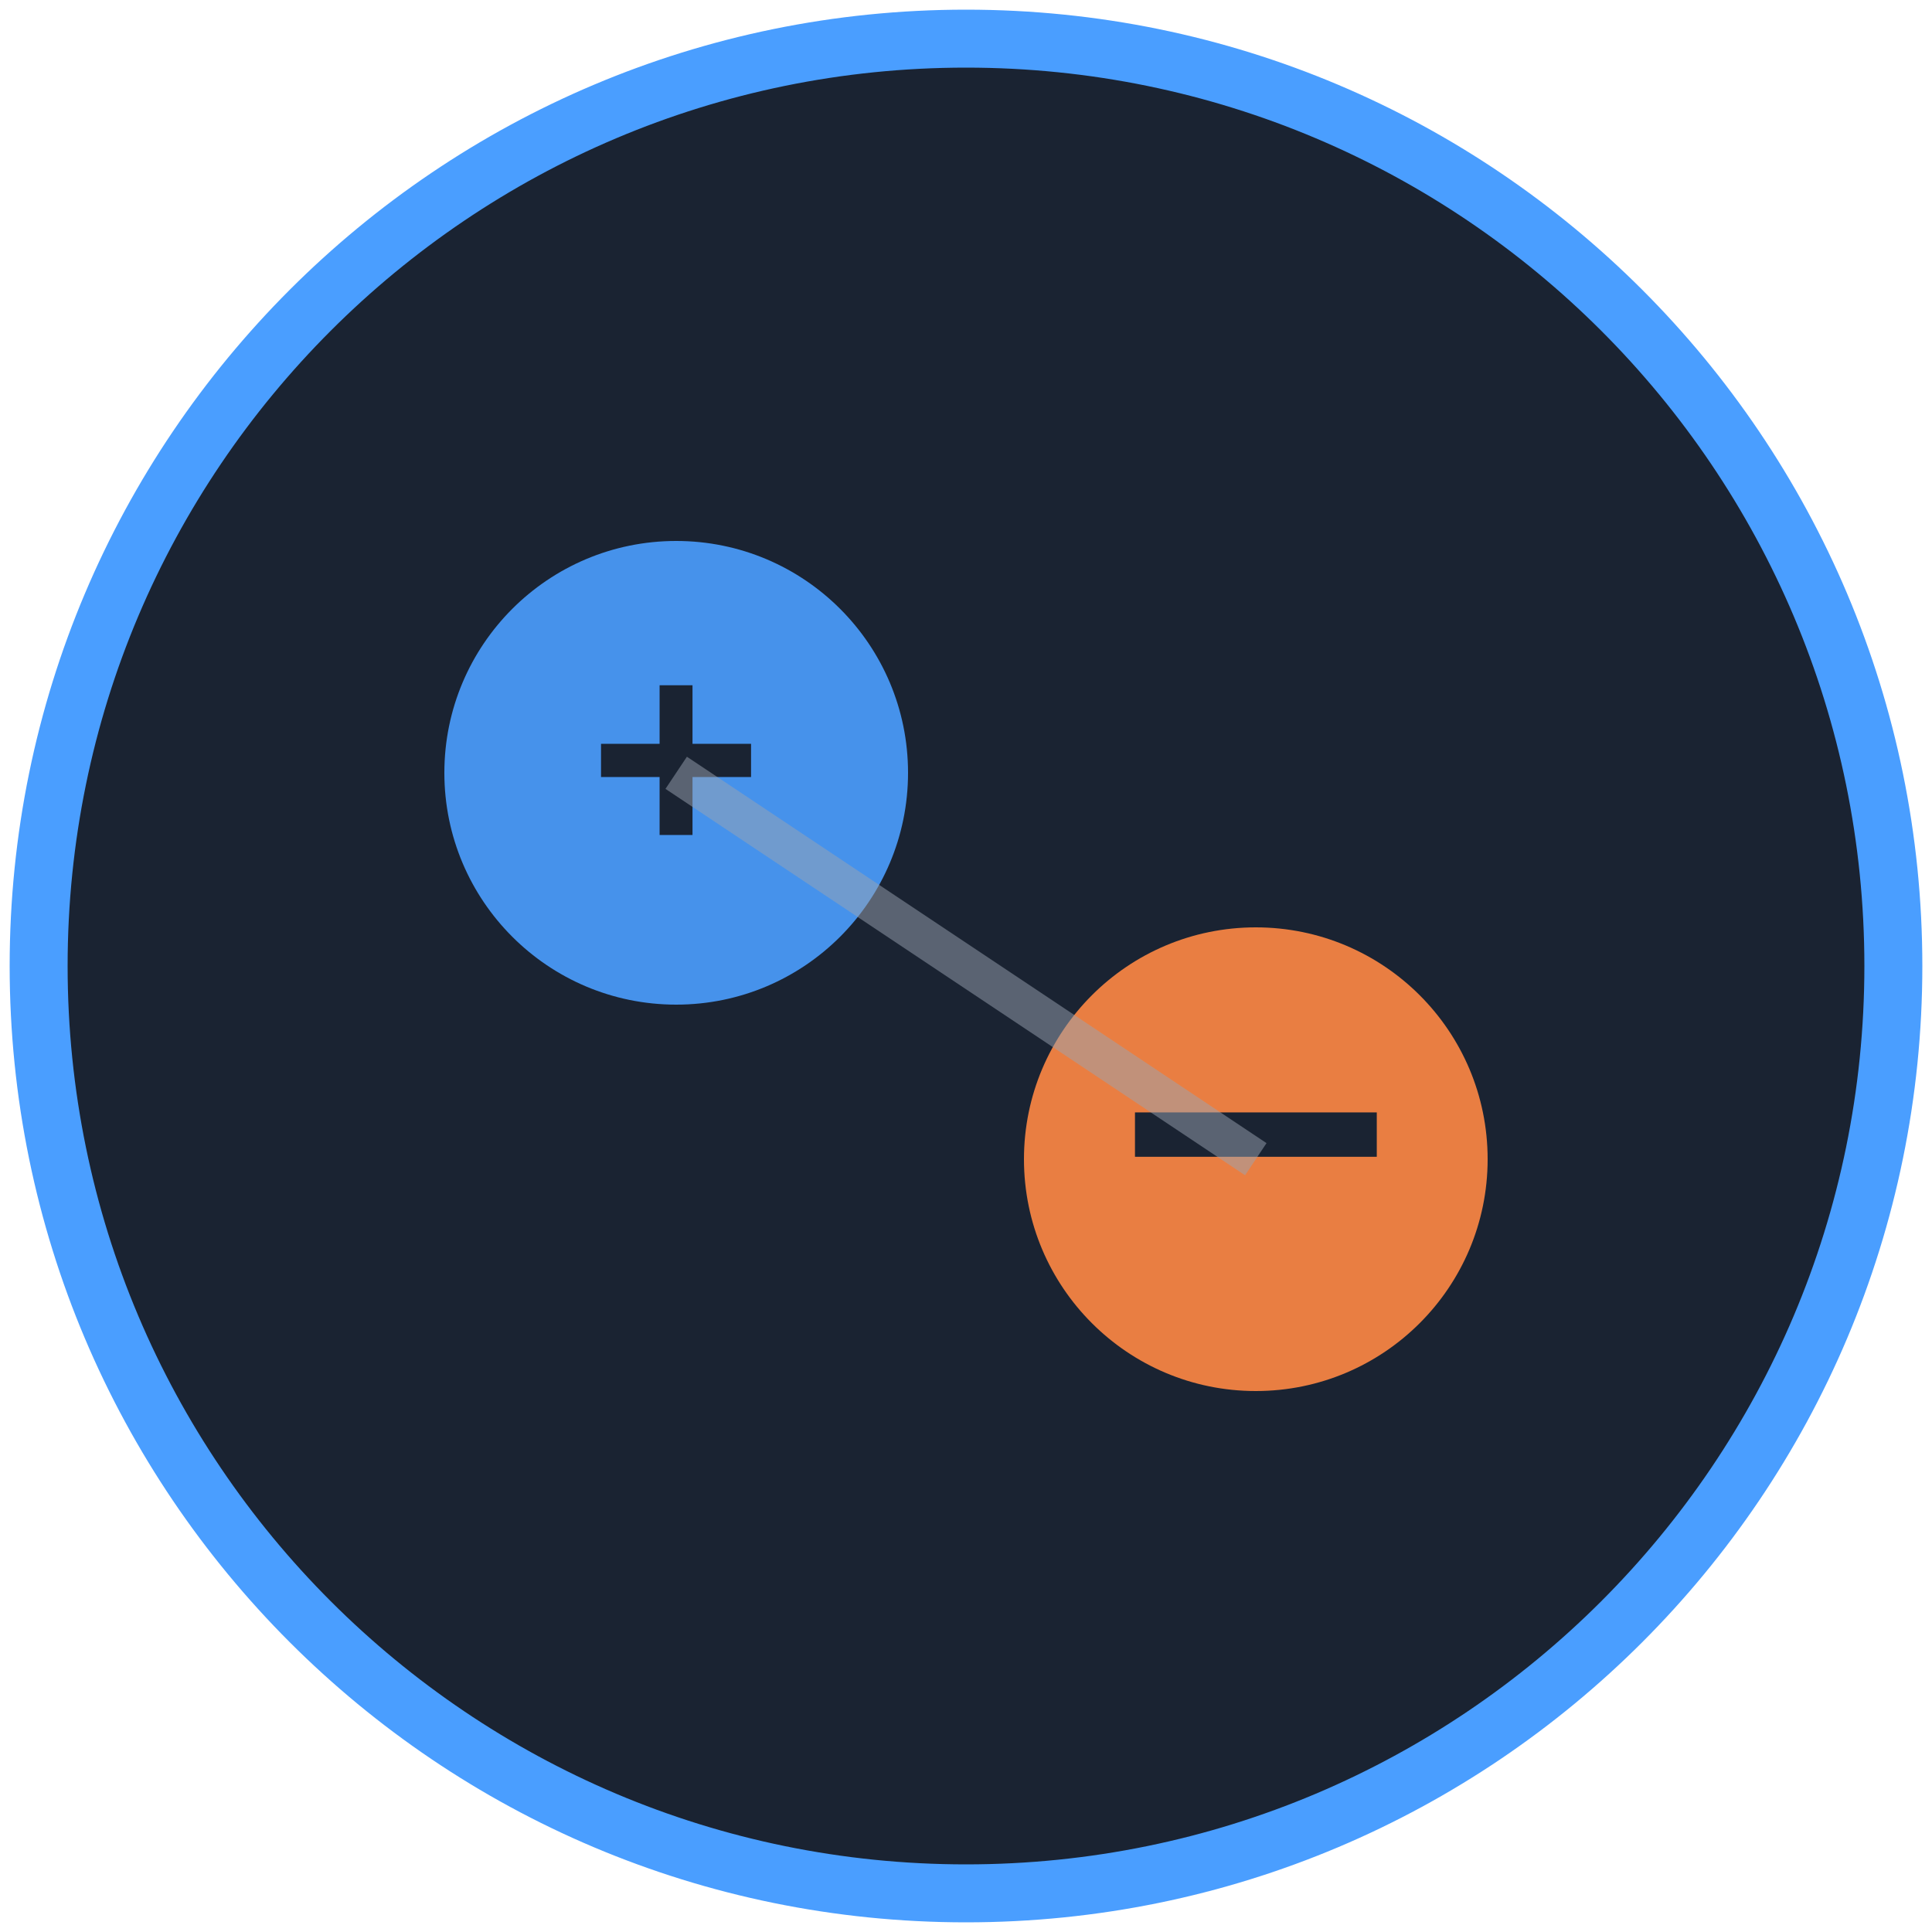
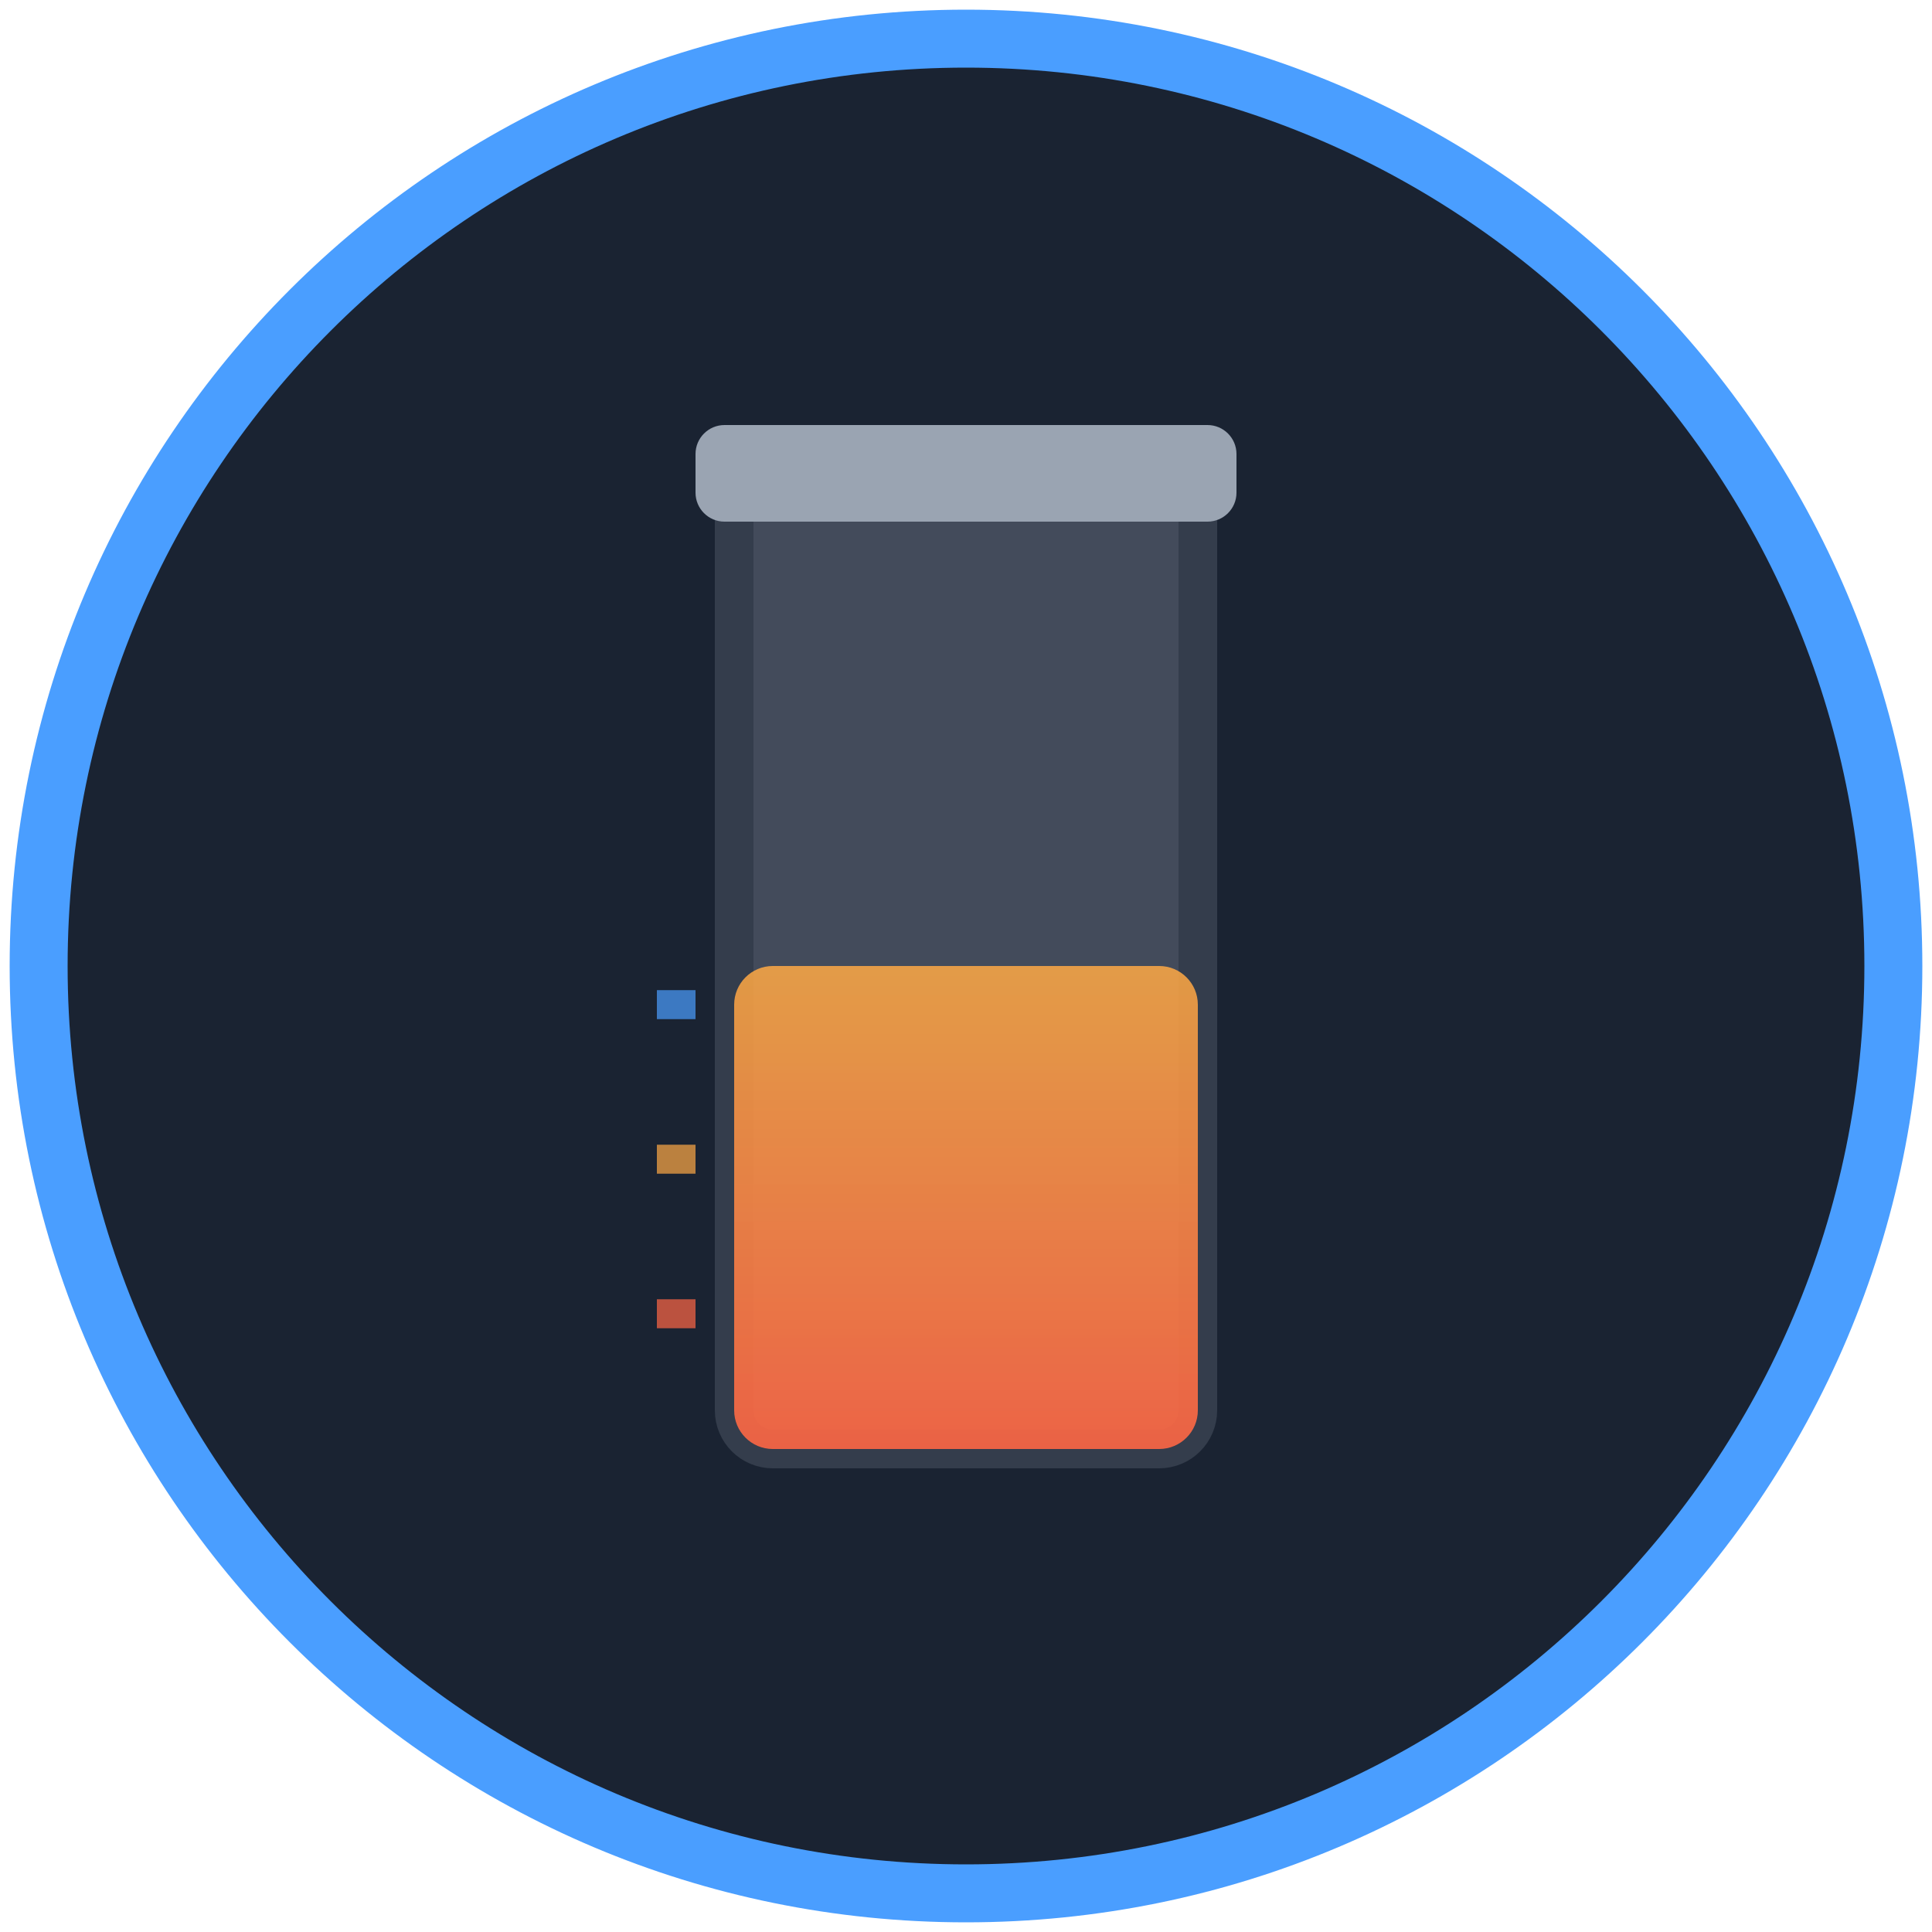
<svg xmlns="http://www.w3.org/2000/svg" viewBox="0 0 100 100">
  <circle cx="50" cy="50" r="48" fill="#1a2332" stroke="#4a9eff" stroke-width="3" />
-   <circle cx="35" cy="40" r="12" fill="#4a9eff" opacity="0.9" />
-   <text x="35" y="45" fill="#1a2332" font-family="system-ui, sans-serif" font-size="16" font-weight="bold" text-anchor="middle">+</text>
-   <circle cx="65" cy="60" r="12" fill="#ff8844" opacity="0.9" />
-   <text x="65" y="65" fill="#1a2332" font-family="system-ui, sans-serif" font-size="20" font-weight="bold" text-anchor="middle">−</text>
-   <line x1="35" y1="40" x2="65" y2="60" stroke="#9aa4b2" stroke-width="2" opacity="0.5" />
+   <rect x="38" y="25" width="24" height="50" rx="2" fill="#e8e9ff" opacity="0.2" stroke="#9aa4b2" stroke-width="2" />
+   <defs>
+     <linearGradient id="sampleGrad" x1="0%" y1="0%" x2="0%" y2="100%">
+       <stop offset="0%" style="stop-color:#ffaa44;stop-opacity:0.85" />
+       <stop offset="100%" style="stop-color:#ff6644;stop-opacity:0.9" />
+     </linearGradient>
+   </defs>
+   <rect x="38" y="50" width="24" height="25" rx="2" fill="url(#sampleGrad)" />
+   <rect x="36" y="22" width="28" height="5" rx="1.5" fill="#9aa4b2" />
+   <line x1="34" y1="52" x2="36" y2="52" stroke="#4a9eff" stroke-width="1.5" opacity="0.7" />
+   <line x1="34" y1="60" x2="36" y2="60" stroke="#ffaa44" stroke-width="1.5" opacity="0.7" />
+   <line x1="34" y1="68" x2="36" y2="68" stroke="#ff6644" stroke-width="1.5" opacity="0.7" />
</svg>
